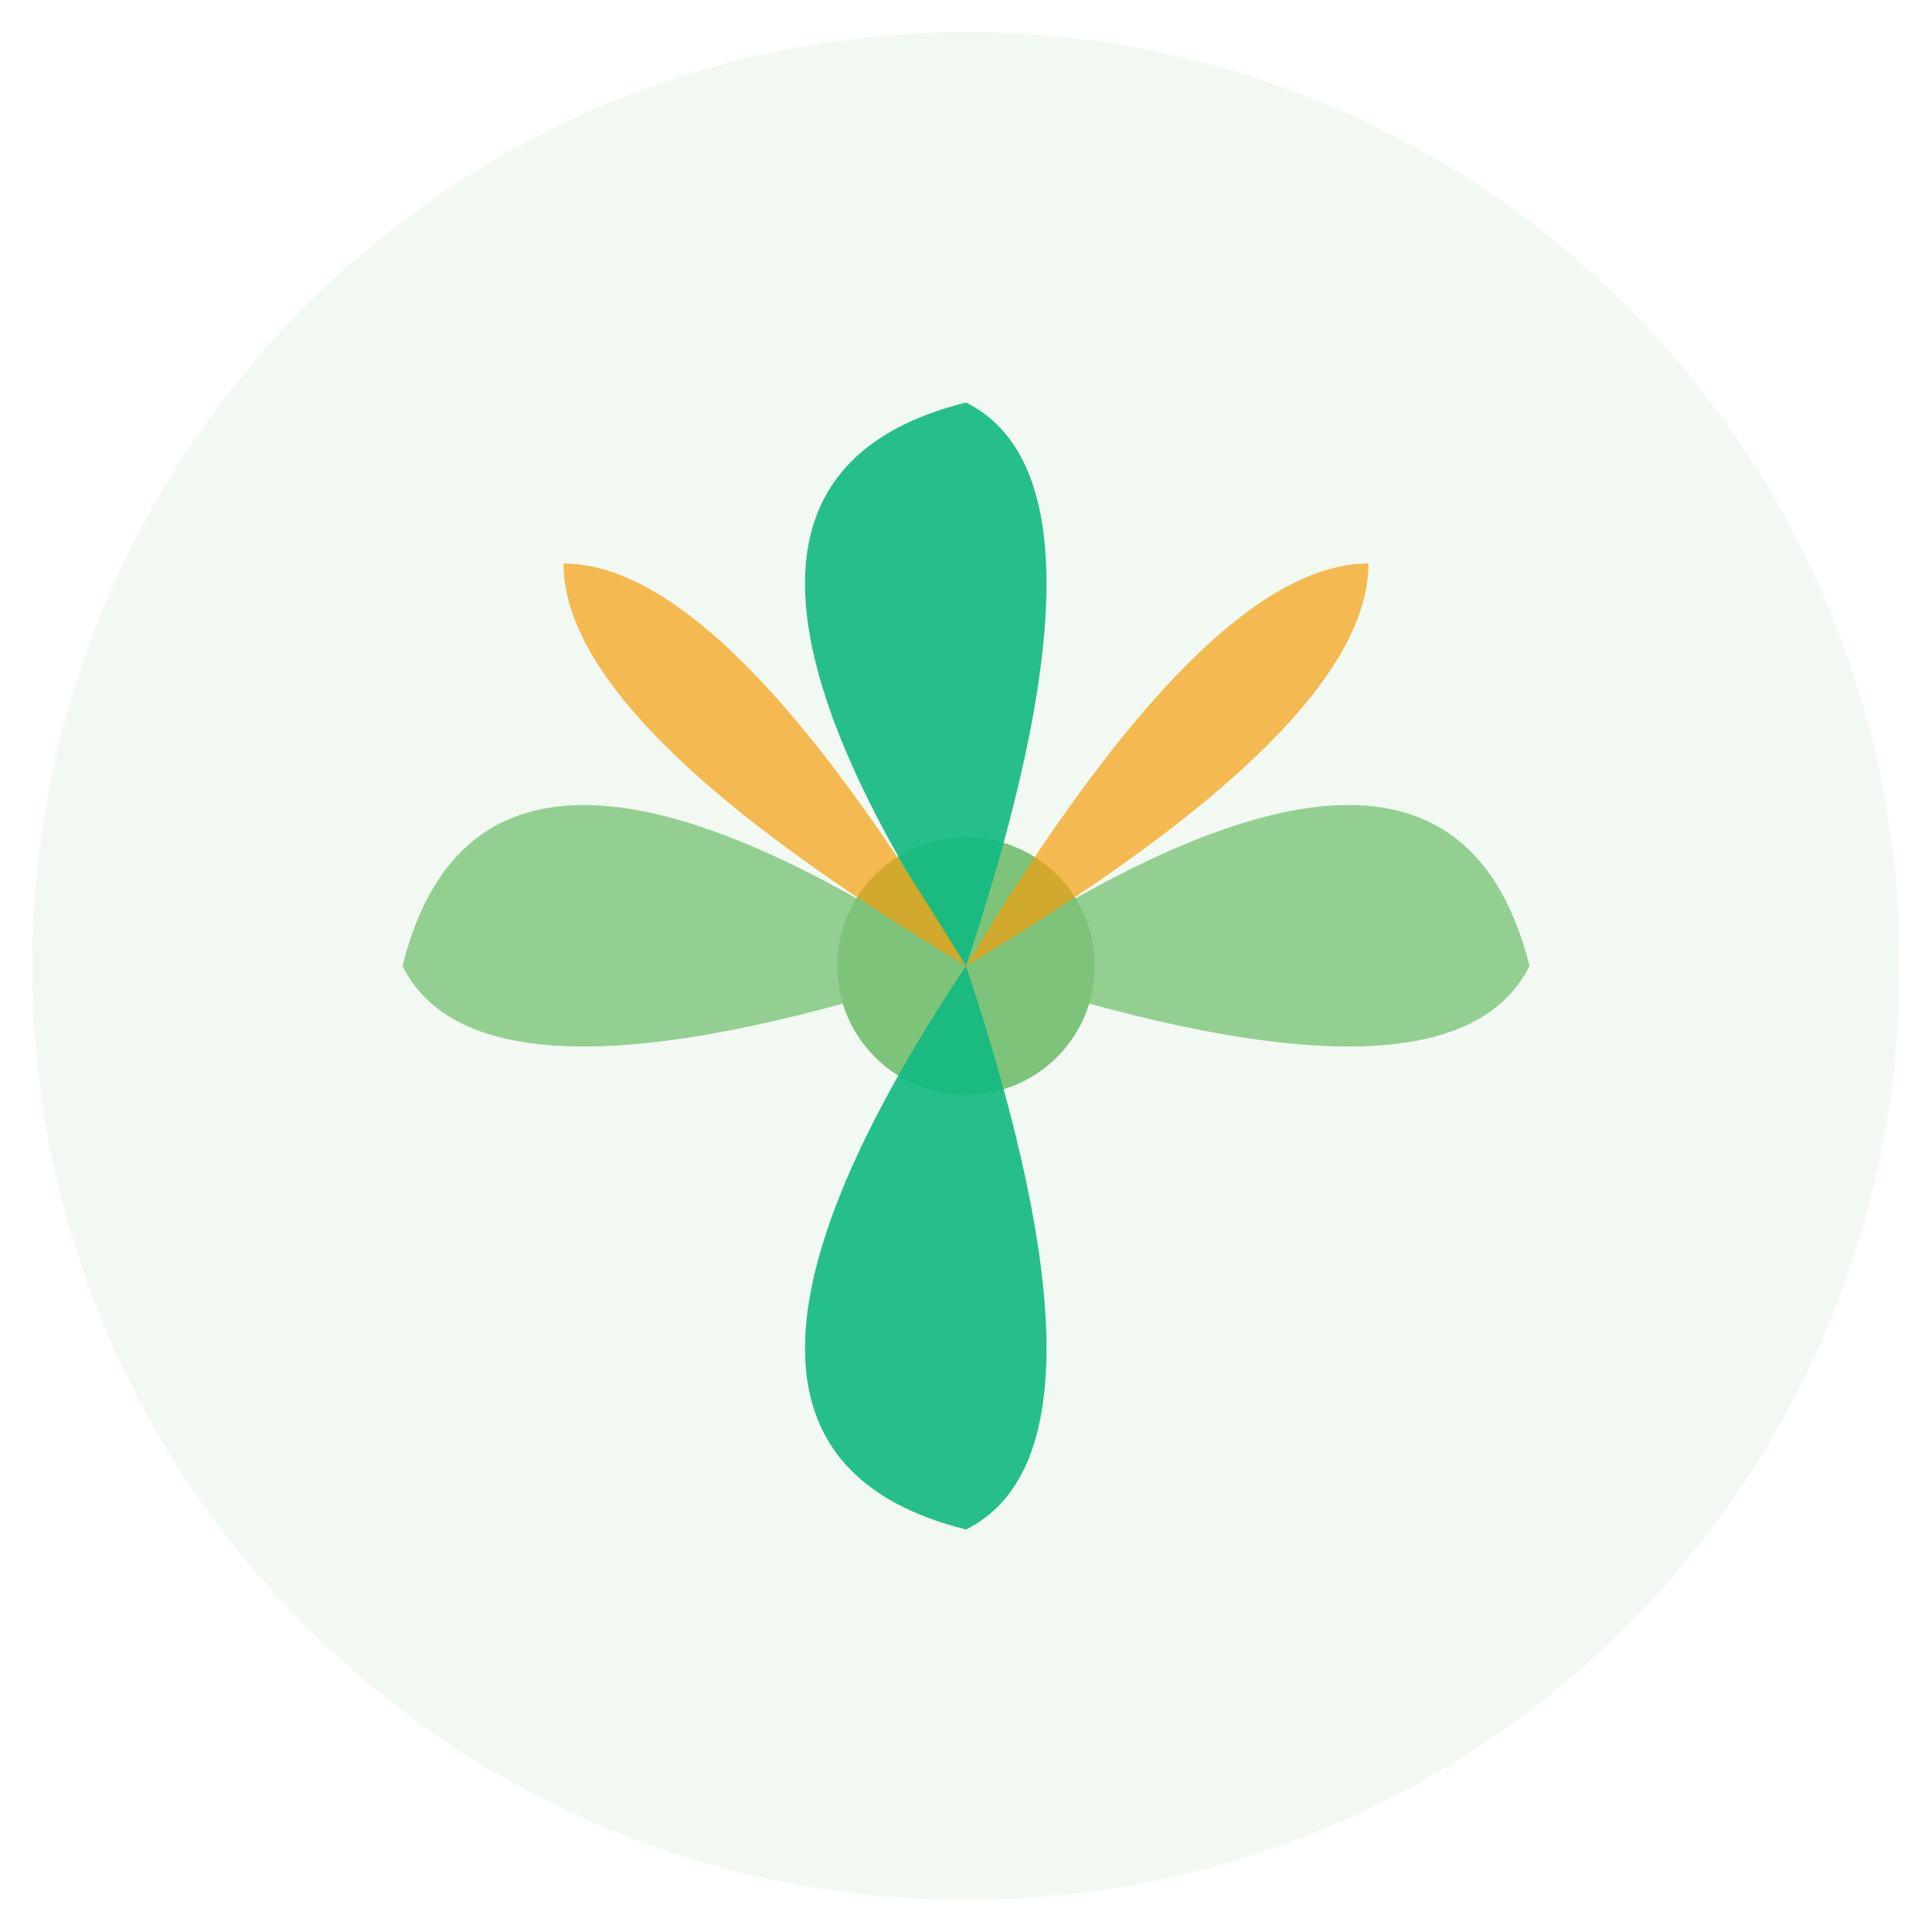
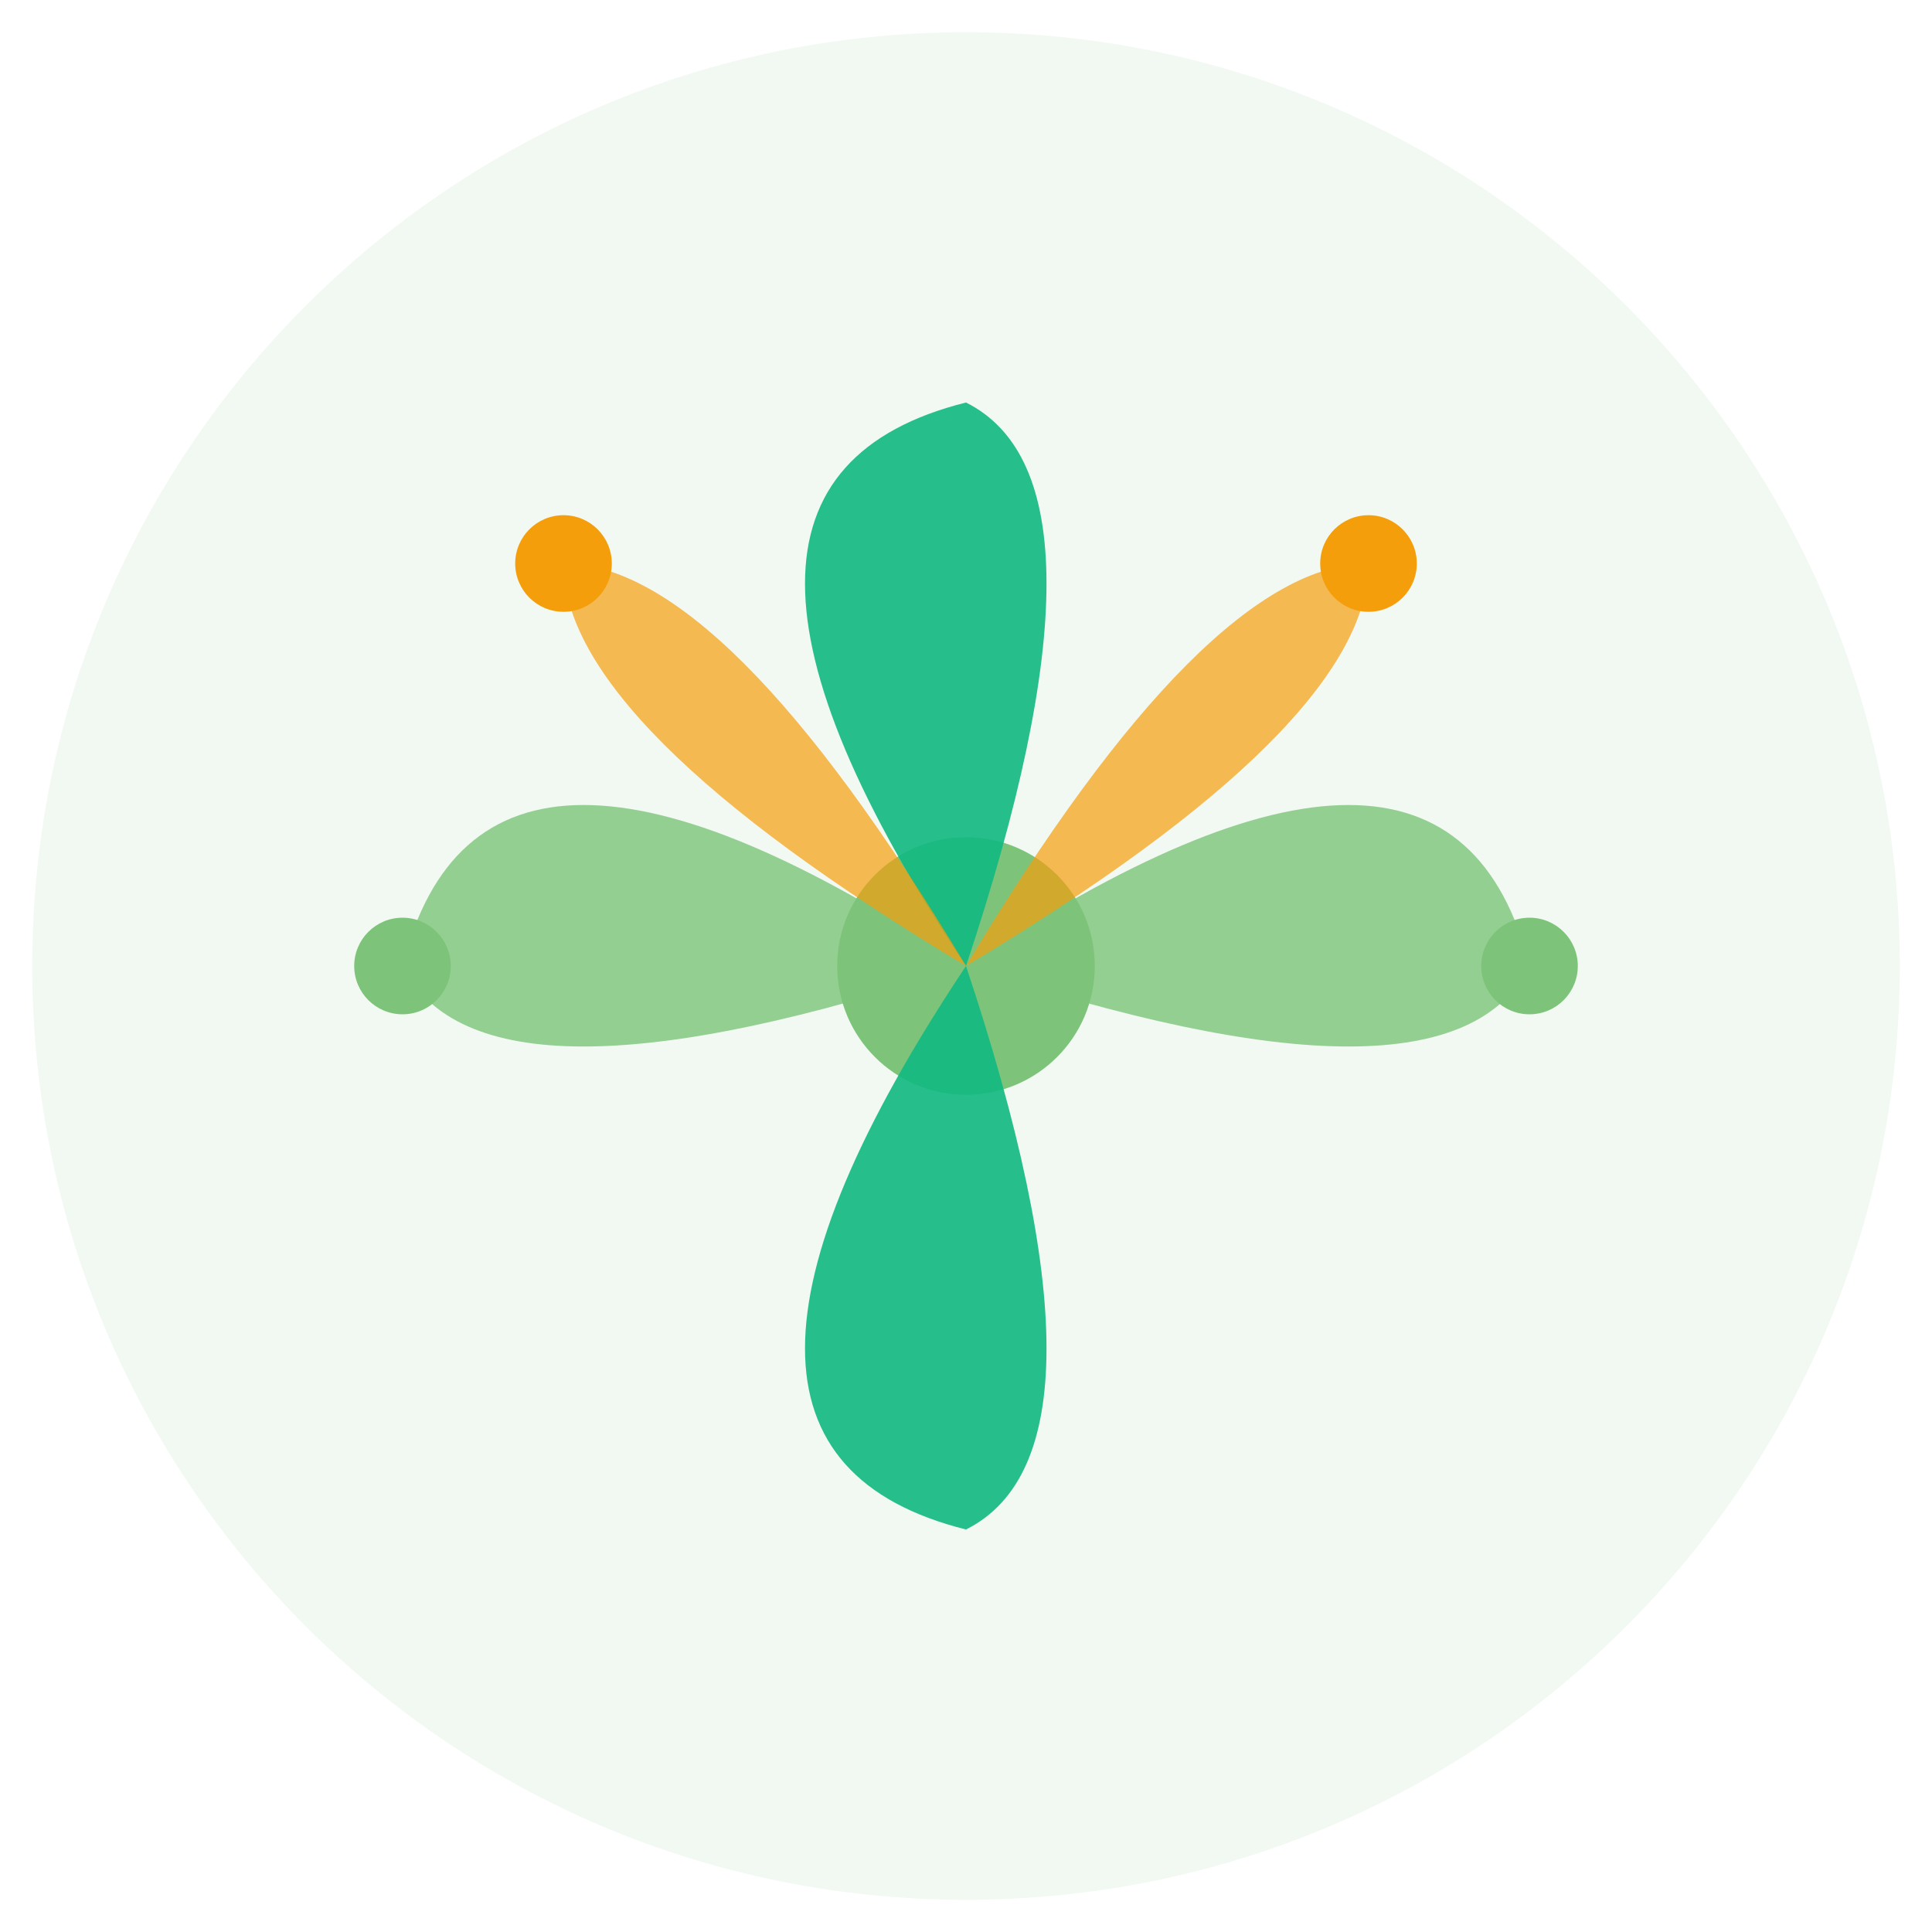
- <svg xmlns="http://www.w3.org/2000/svg" width="32" height="32" viewBox="0 0 120 120" fill="none">
+ <svg xmlns="http://www.w3.org/2000/svg" width="120" height="120" viewBox="0 0 120 120" fill="none">
  <circle cx="60" cy="60" r="58" fill="#7DC47A" opacity="0.1" />
  <circle cx="60" cy="60" r="8" fill="#7DC47A" />
  <path d="M60 60 Q30 40 25 60 Q30 70 60 60 Z" fill="#7DC47A" opacity="0.8" />
  <path d="M60 60 Q90 40 95 60 Q90 70 60 60 Z" fill="#7DC47A" opacity="0.8" />
  <path d="M60 60 Q40 30 60 25 Q70 30 60 60 Z" fill="#10B981" opacity="0.9" />
  <path d="M60 60 Q40 90 60 95 Q70 90 60 60 Z" fill="#10B981" opacity="0.9" />
  <path d="M60 60 Q75 35 85 35 Q85 45 60 60 Z" fill="#F59E0B" opacity="0.7" />
  <path d="M60 60 Q45 35 35 35 Q35 45 60 60 Z" fill="#F59E0B" opacity="0.7" />
+   <circle cx="35" cy="35" r="3" fill="#F59E0B" />
+   <circle cx="85" cy="35" r="3" fill="#F59E0B" />
+   <circle cx="25" cy="60" r="3" fill="#7DC47A" />
+   <circle cx="95" cy="60" r="3" fill="#7DC47A" />
</svg>
